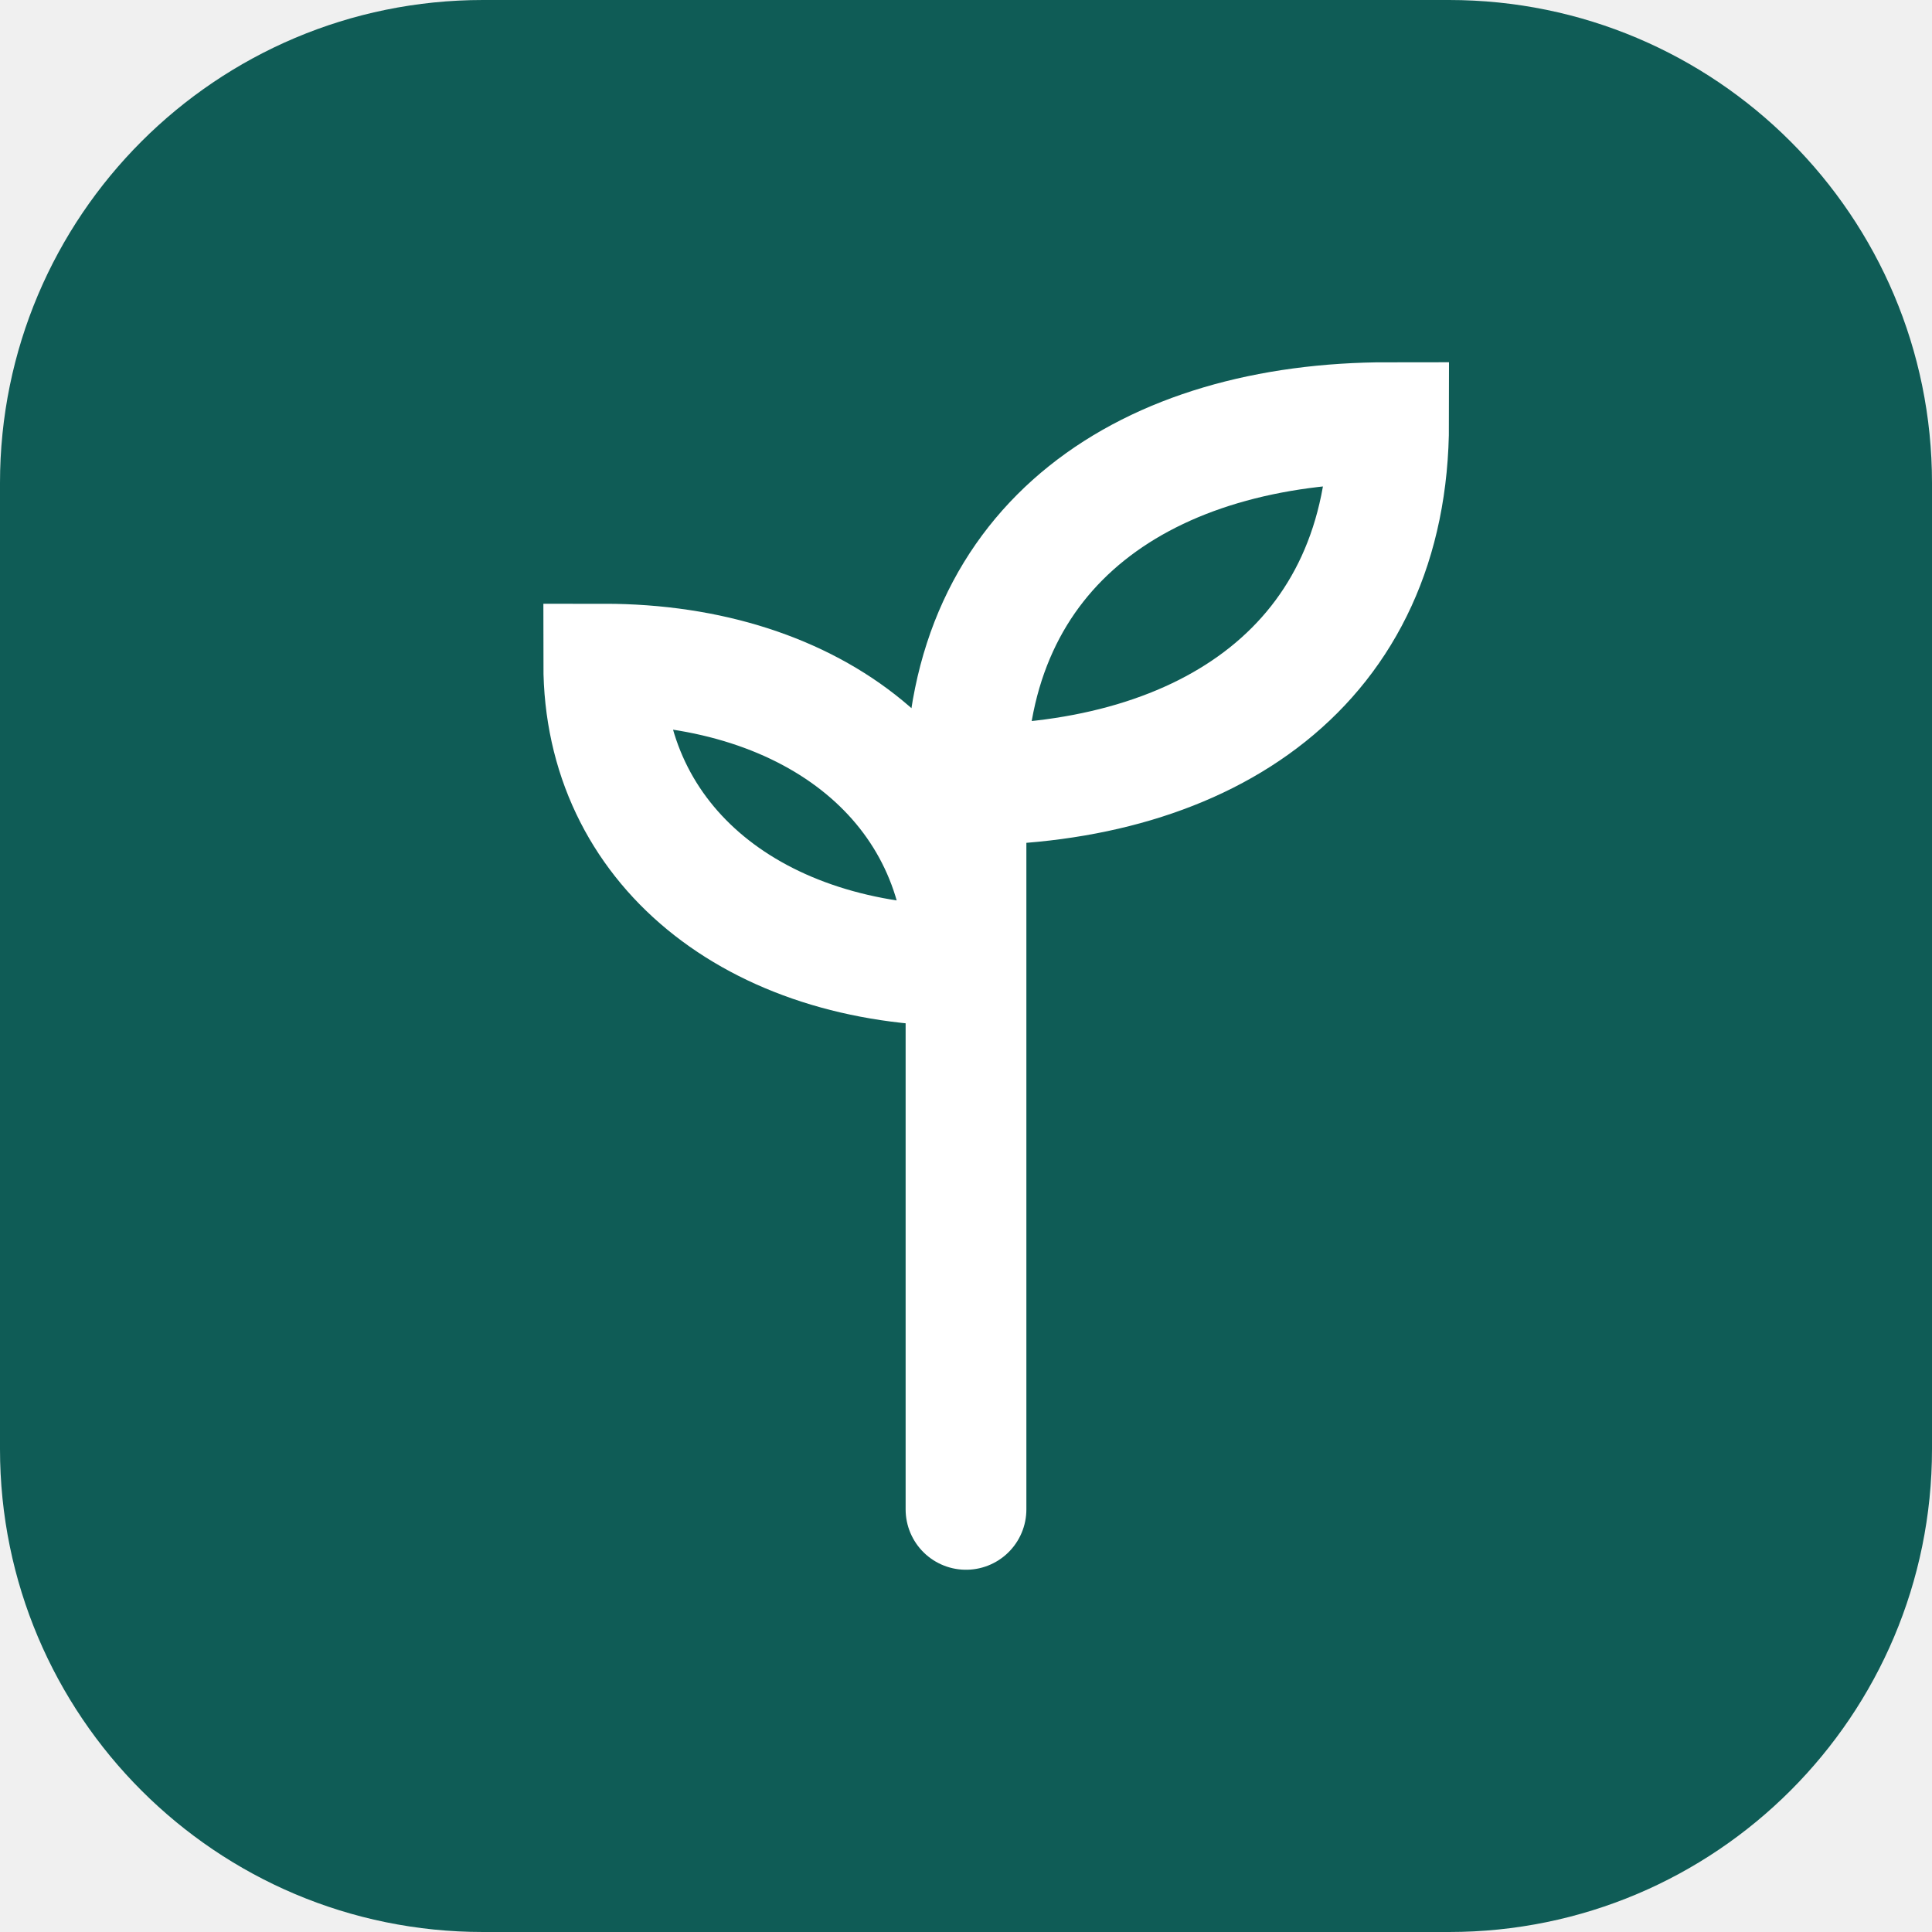
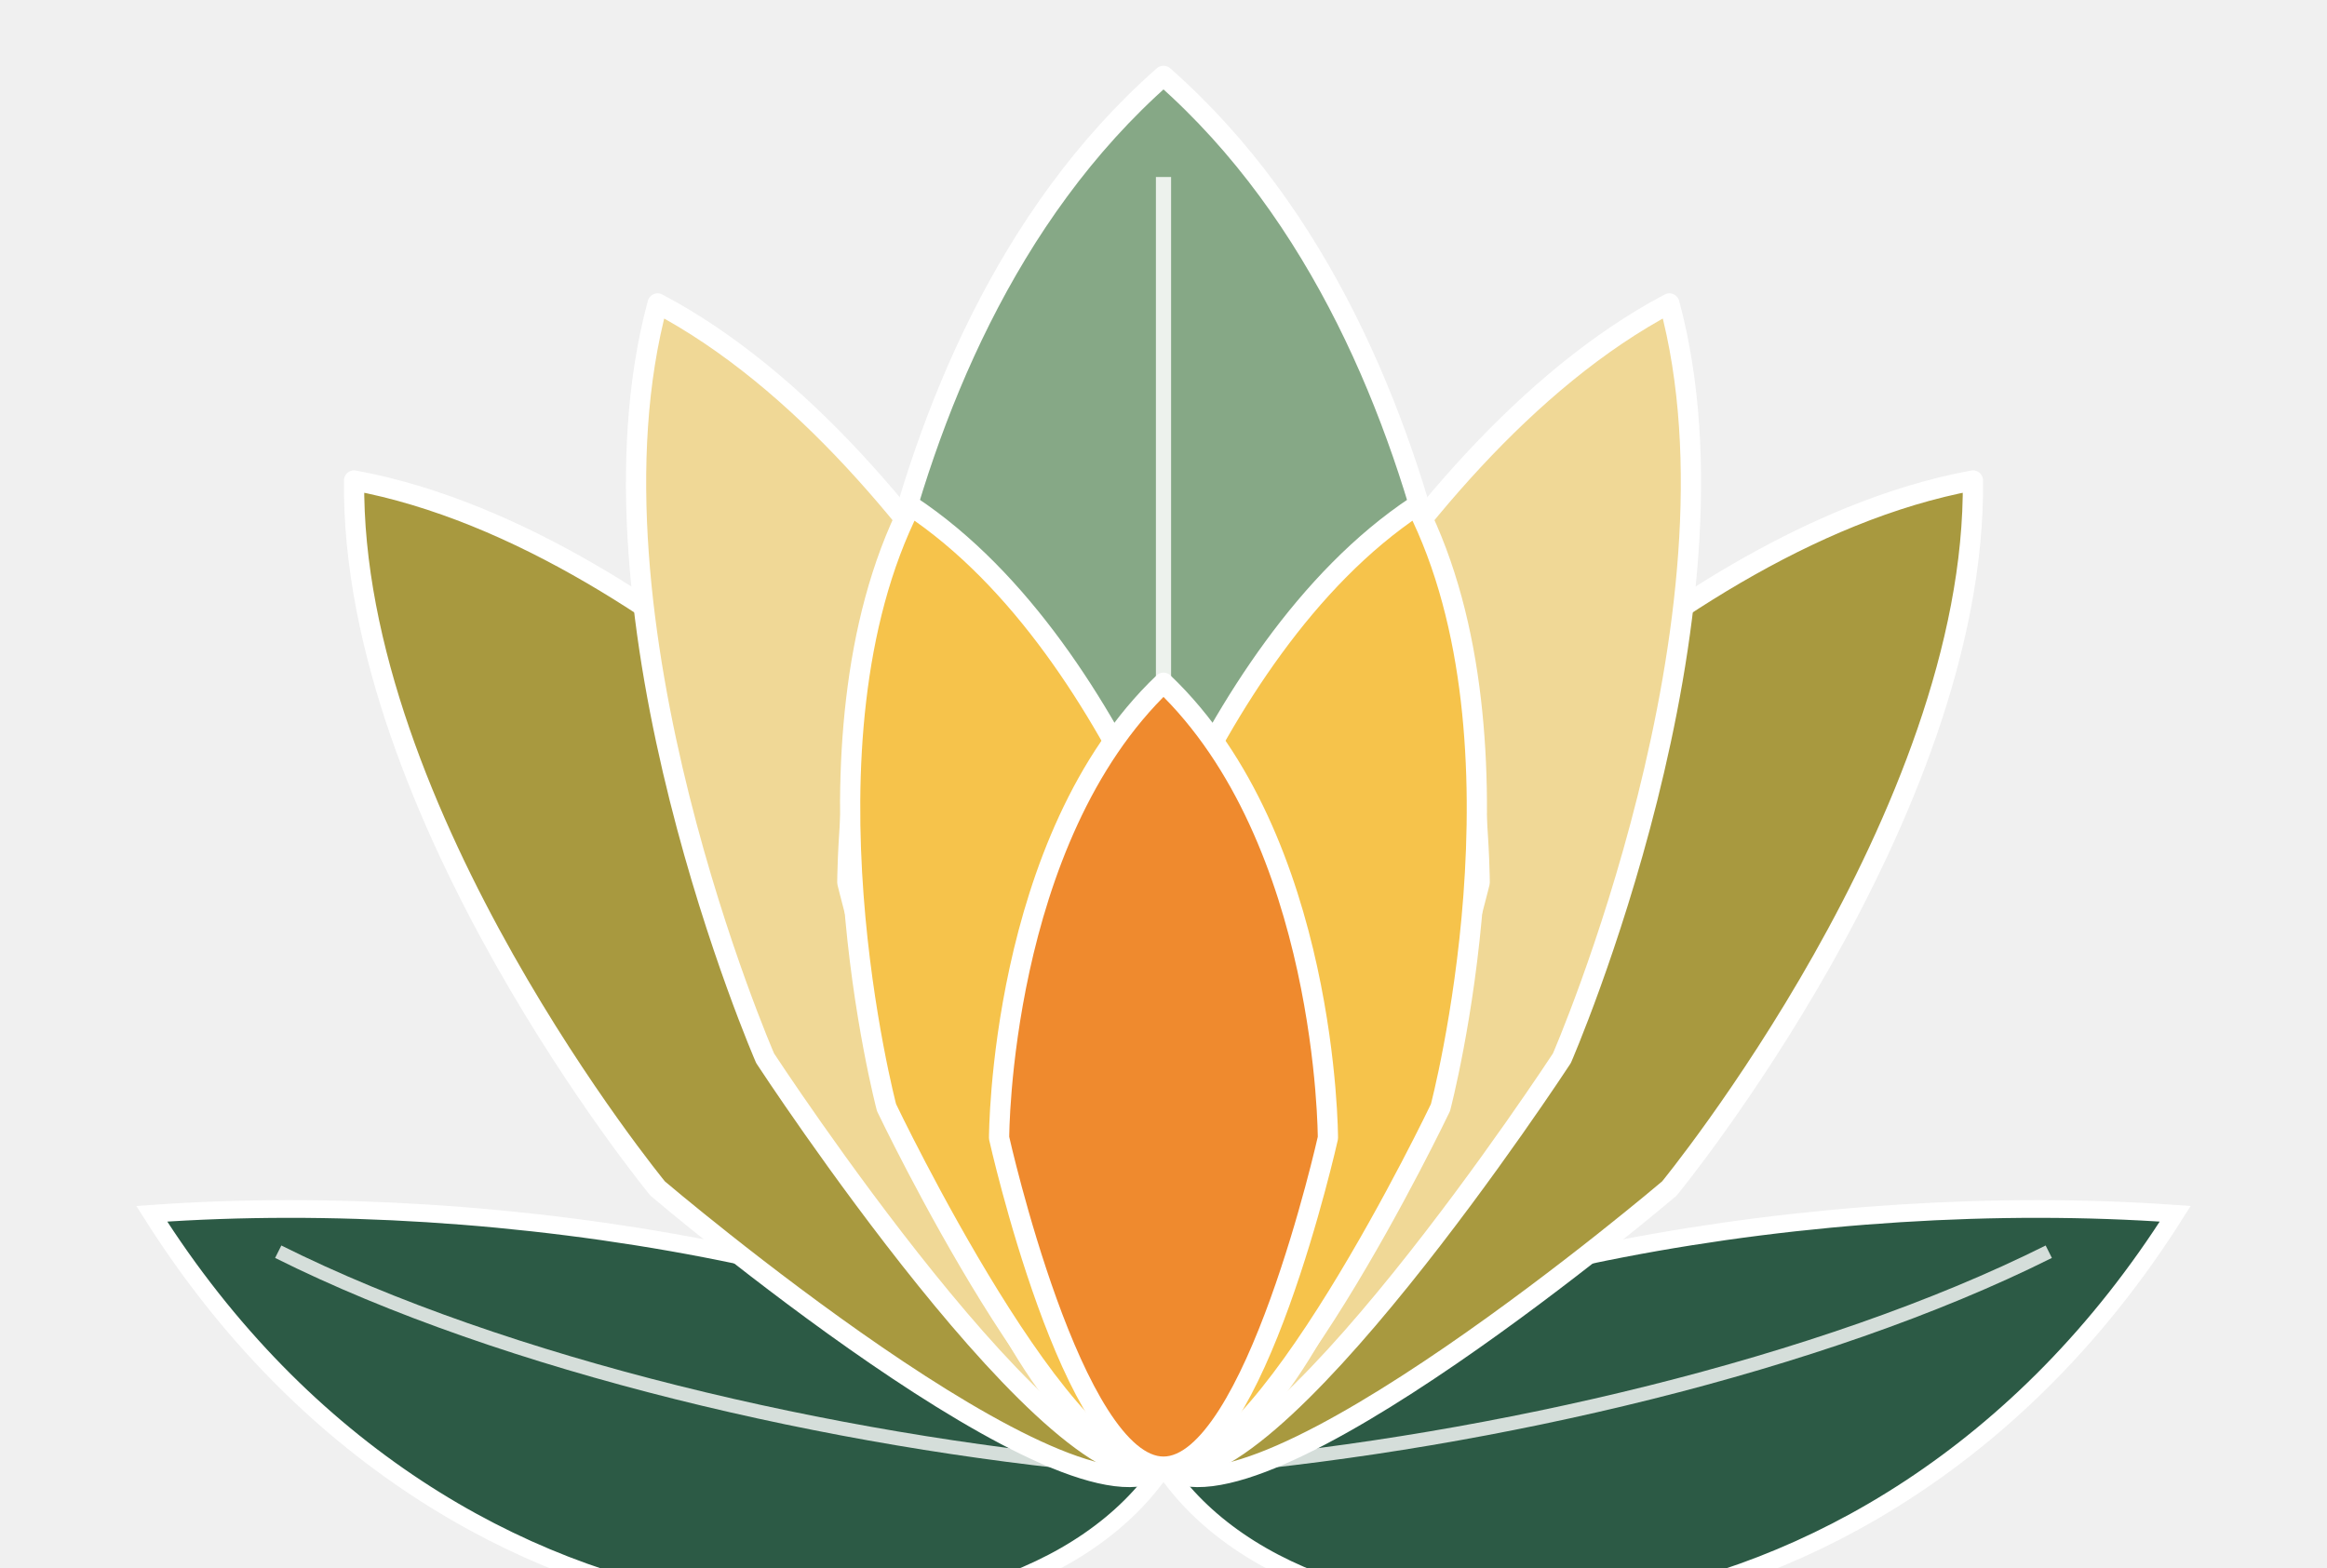
- <svg xmlns="http://www.w3.org/2000/svg" viewBox="0 0 32 32">
-   <rect width="32" height="32" rx="8" fill="#0f5c56" />
-   <path d="M16 25V13m0 0c0-4 3-6 7-6 0 4-3 6-7 6zm0 3c0-3-2.5-5-6-5 0 3 2.5 5 6 5z" stroke="#fff" stroke-width="2" fill="none" stroke-linecap="round" />
+ <svg xmlns="http://www.w3.org/2000/svg" viewBox="8 0 184 124">
+   <path d="M100,116 C112,134 156,134 180,96 C152,94 118,100 100,112Z" fill="#2c5a45" stroke="#fff" stroke-width="1.4" />
+   <path d="M104,116 C126,114 152,108 170,99" fill="none" stroke="#fff" stroke-width="1.1" opacity=".8" />
+   <path d="M100,116 C88,134 44,134 20,96 C48,94 82,100 100,112Z" fill="#2c5a45" stroke="#fff" stroke-width="1.4" />
+   <path d="M96,116 C74,114 48,108 30,99" fill="none" stroke="#fff" stroke-width="1.1" opacity=".8" />
+   <path stroke="#fff" stroke-width="1.6" stroke-linejoin="round" d="M100.0,116.0 C107.2,110.1 86.3,72.5 86.3,72.5 S61.9,42.8 36.0,38.0 C35.7,64.4 60.0,94.0 60.0,94.0 S92.8,121.9 100.0,116.0Z" fill="#a8993f" opacity="1" />
+   <path stroke="#fff" stroke-width="1.6" stroke-linejoin="round" d="M100.0,116.0 C108.1,112.5 97.9,71.0 97.9,71.0 S82.7,36.0 60.0,24.0 C53.3,48.8 68.5,83.7 68.5,83.7 S91.9,119.5 100.0,116.0Z" fill="#f0d896" opacity="1" />
+   <path stroke="#fff" stroke-width="1.6" stroke-linejoin="round" d="M100.0,116.0 C107.2,121.9 140.0,94.0 140.0,94.0 S164.3,64.4 164.0,38.0 C138.1,42.8 113.7,72.5 113.7,72.5 S92.8,110.1 100.0,116.0Z" fill="#a8993f" opacity="1" />
+   <path stroke="#fff" stroke-width="1.6" stroke-linejoin="round" d="M100.0,116.0 C108.1,119.5 131.5,83.7 131.5,83.7 S146.7,48.8 140.0,24.0 C117.3,36.0 102.1,71.0 102.1,71.0 S91.9,112.5 100.0,116.0Z" fill="#f0d896" opacity="1" />
+   <path stroke="#fff" stroke-width="1.6" stroke-linejoin="round" d="M100.0,116.0 C113.8,116.0 125.0,69.8 125.0,69.8 S125.0,28.0 100.0,6.0 C75.0,28.0 75.0,69.8 75.0,69.8 S86.2,116.0 100.0,116.0Z" fill="#86a886" opacity="1" />
+   <path d="M100,14 L100,70" stroke="#fff" stroke-width="1.2" opacity=".85" />
+   <path stroke="#fff" stroke-width="1.6" stroke-linejoin="round" d="M100.0,116.0 C107.4,114.0 105.1,80.5 105.1,80.5 S97.5,51.6 80.0,40.0 C70.5,58.8 78.1,87.6 78.1,87.6 S92.6,118.0 100.0,116.0Z" fill="#f6c34b" opacity="1" />
+   <path stroke="#fff" stroke-width="1.6" stroke-linejoin="round" d="M100.0,116.0 C107.4,118.0 121.9,87.6 121.9,87.6 S129.5,58.8 120.0,40.0 C102.5,51.6 94.9,80.5 94.9,80.5 S92.6,114.0 100.0,116.0Z" fill="#f6c34b" opacity="1" />
+   <path stroke="#fff" stroke-width="1.6" stroke-linejoin="round" d="M100.0,116.0 C107.2,116.0 113.0,90.0 113.0,90.0 S113.0,66.4 100.0,54.0 C87.0,66.4 87.0,90.0 87.0,90.0 S92.8,116.0 100.0,116.0Z" fill="#ef8a2e" opacity="1" />
</svg>
